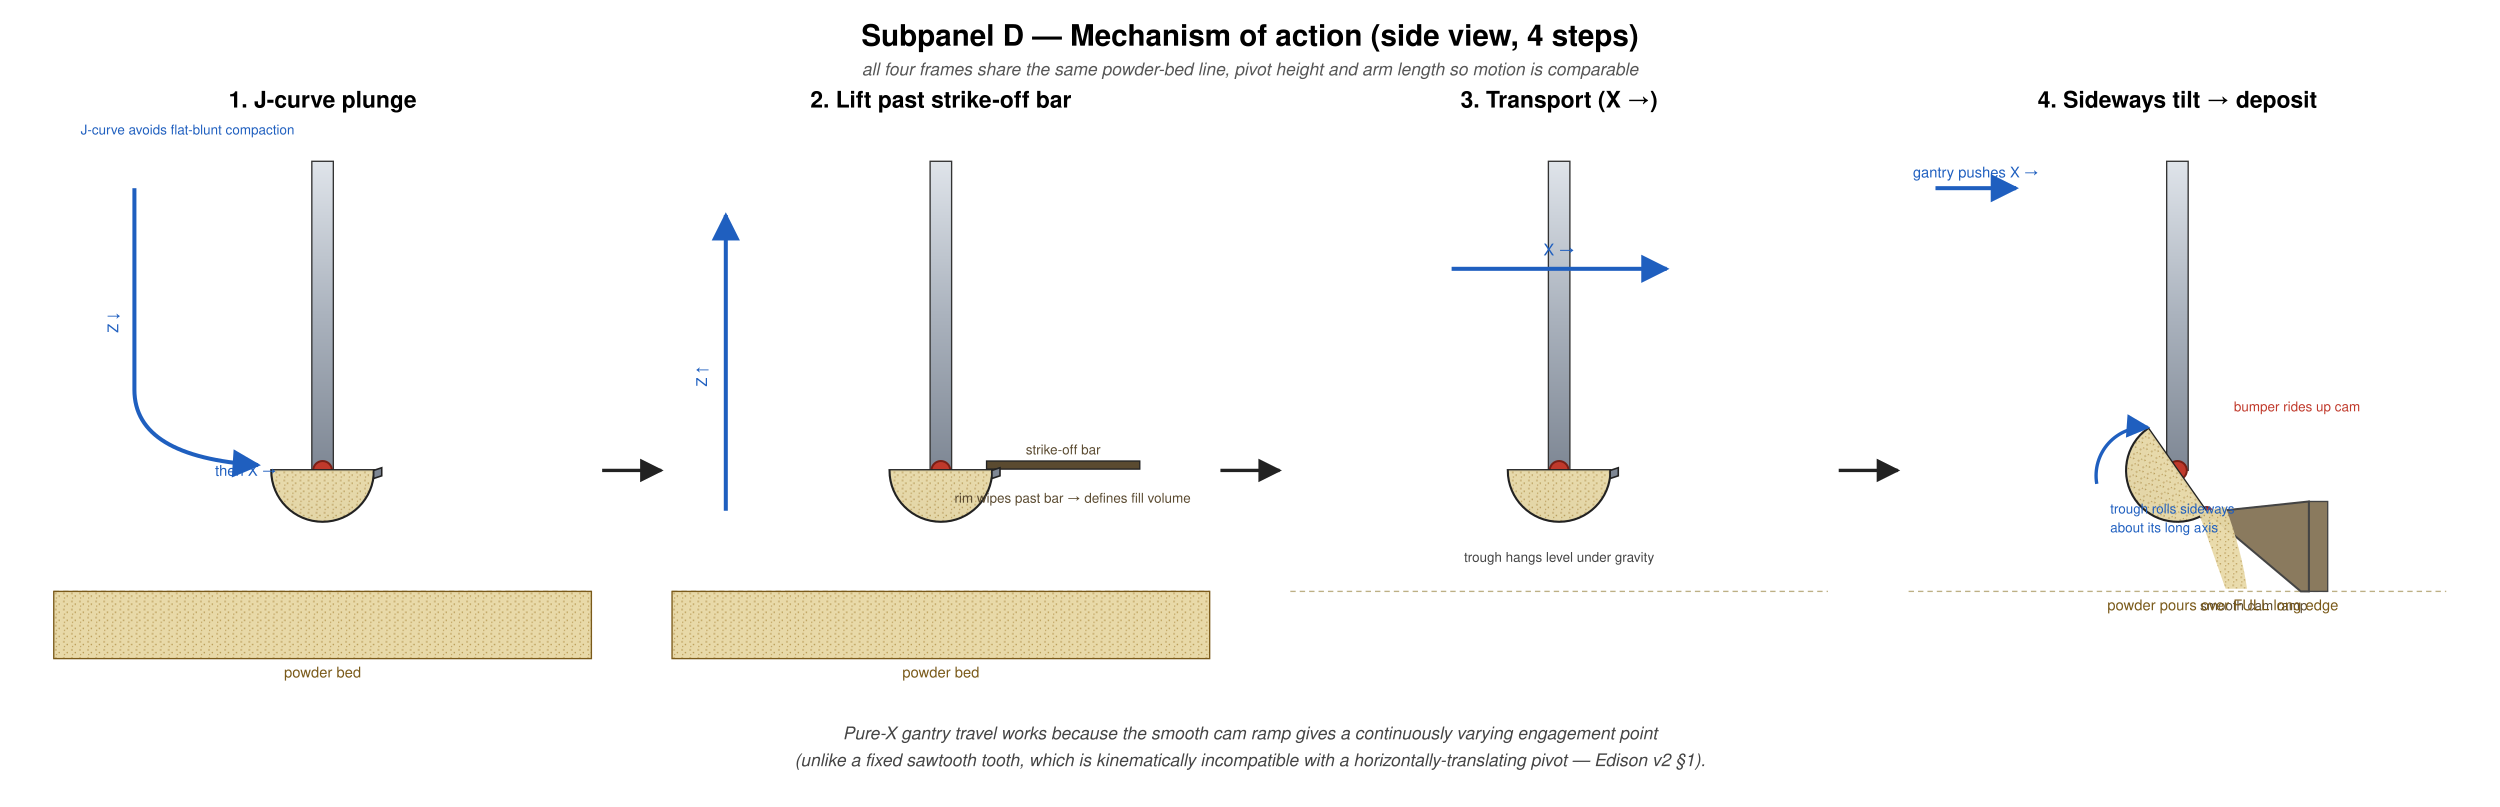
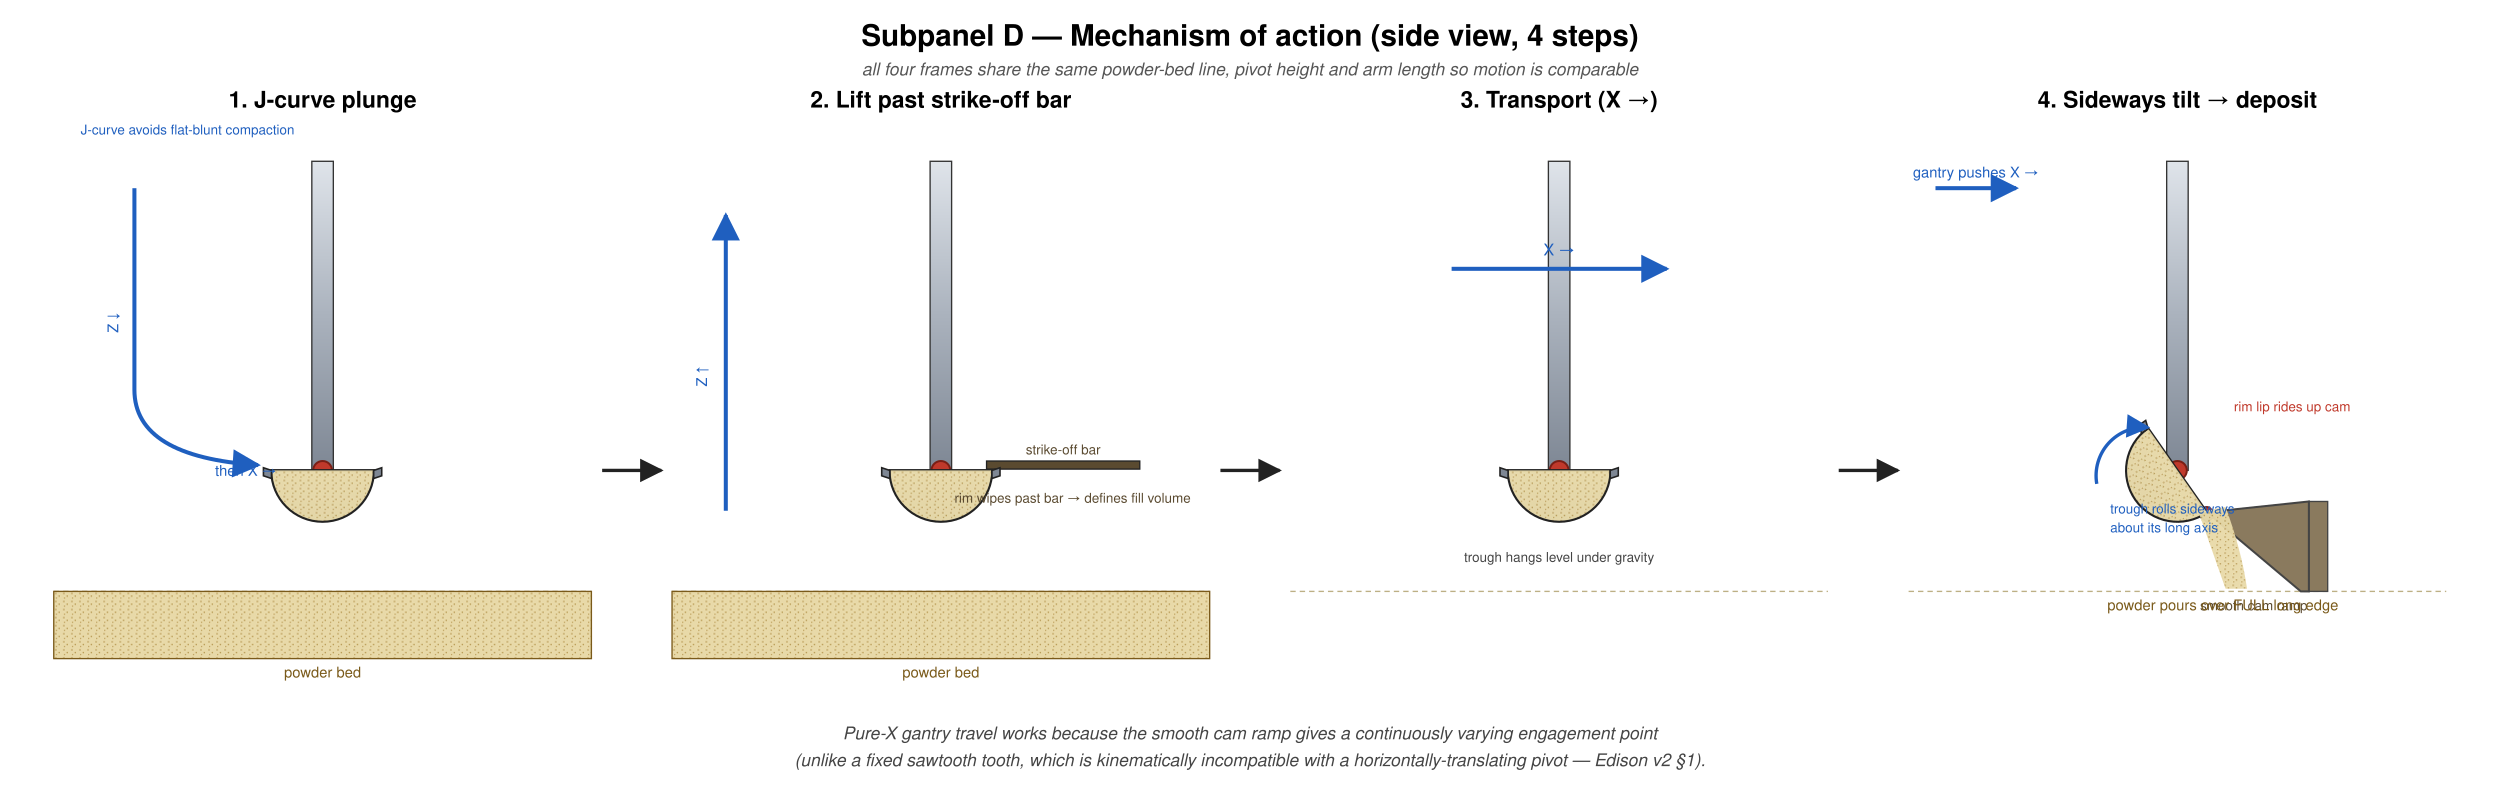
<svg xmlns="http://www.w3.org/2000/svg" viewBox="0 0 1860 600" font-family="Helvetica, Arial, sans-serif" font-size="13">
  <defs>
    <linearGradient id="metal" x1="0" y1="0" x2="0" y2="1">
      <stop offset="0" stop-color="#dfe4ea" />
      <stop offset="0.5" stop-color="#aab2bd" />
      <stop offset="1" stop-color="#7e8794" />
    </linearGradient>
    <linearGradient id="metalH" x1="0" y1="0" x2="1" y2="0">
      <stop offset="0" stop-color="#dfe4ea" />
      <stop offset="0.5" stop-color="#aab2bd" />
      <stop offset="1" stop-color="#7e8794" />
    </linearGradient>
    <pattern id="powder" width="6" height="6" patternUnits="userSpaceOnUse">
      <rect width="6" height="6" fill="#e8d9a8" />
      <circle cx="1.5" cy="1.5" r="0.6" fill="#b89a55" />
      <circle cx="4" cy="3.5" r="0.6" fill="#b89a55" />
      <circle cx="2" cy="5" r="0.5" fill="#b89a55" />
    </pattern>
    <marker id="arrowK" viewBox="0 0 10 10" refX="9" refY="5" markerWidth="7" markerHeight="7" orient="auto-start-reverse">
      <path d="M0,0 L10,5 L0,10 z" fill="#222" />
    </marker>
    <marker id="arrowB" viewBox="0 0 10 10" refX="9" refY="5" markerWidth="7" markerHeight="7" orient="auto-start-reverse">
      <path d="M0,0 L10,5 L0,10 z" fill="#1f5fbf" />
    </marker>
    <marker id="arrowR" viewBox="0 0 10 10" refX="9" refY="5" markerWidth="7" markerHeight="7" orient="auto-start-reverse">
      <path d="M0,0 L10,5 L0,10 z" fill="#c0392b" />
    </marker>
  </defs>
  <text x="930" y="34" text-anchor="middle" font-size="22" font-weight="700">Subpanel D — Mechanism of action (side view, 4 steps)</text>
  <text x="930" y="56" text-anchor="middle" font-size="13" fill="#555" font-style="italic">all four frames share the same powder-bed line, pivot height and arm length so motion is comparable</text>
  <g transform="translate(40,80)">
    <text x="200" y="0" text-anchor="middle" font-size="17" font-weight="600">1. J-curve plunge</text>
    <line x1="0" y1="360" x2="400" y2="360" stroke="#bdb085" stroke-width="1" stroke-dasharray="4 3" />
    <rect x="0" y="360" width="400" height="50" fill="url(#powder)" stroke="#7a5a1a" />
    <text x="200" y="424" text-anchor="middle" font-size="11" fill="#7a5a1a">powder bed</text>
    <rect x="192" y="40" width="16" height="230" fill="url(#metal)" stroke="#333" />
    <circle cx="200" cy="270" r="7" fill="#c0392b" stroke="#7a1f15" stroke-width="1.5" />
    <g transform="translate(200,270) rotate(0)">
      <path d="M -38 0 L 38 0 A 38 38 0 0 1 -38 0 Z" fill="url(#metal)" stroke="#222" stroke-width="2" />
      <path d="M -37.43 0.0 L 37.43 0.0 A 37.43 37.43 0 0 1 -37.43 0.0 Z" fill="url(#powder)" opacity="0.95" />
      <path d="M 38 0 L 44 -2 L 44 4 L 38 6 Z" fill="#7e8794" stroke="#222" stroke-width="1.2" />
+       <path d="M -38 0 L -44 -2 L -44 4 L -38 6 Z" fill="#7e8794" stroke="#222" stroke-width="1.2" />
    </g>
    <path d="M 60 60 L 60 210 Q 60 260 152 266" fill="none" stroke="#1f5fbf" stroke-width="3" marker-end="url(#arrowB)" />
    <text x="48" y="160" font-size="11" fill="#1f5fbf" transform="rotate(-90 48 160)" text-anchor="middle">Z ↓</text>
    <text x="120" y="274" font-size="11" fill="#1f5fbf">then X →</text>
    <text x="20" y="20" font-size="10" fill="#1f5fbf">J-curve avoids flat-blunt compaction</text>
  </g>
  <g transform="translate(500,80)">
    <text x="200" y="0" text-anchor="middle" font-size="17" font-weight="600">2. Lift past strike-off bar</text>
    <line x1="0" y1="360" x2="400" y2="360" stroke="#bdb085" stroke-width="1" stroke-dasharray="4 3" />
    <rect x="0" y="360" width="400" height="50" fill="url(#powder)" stroke="#7a5a1a" />
    <text x="200" y="424" text-anchor="middle" font-size="11" fill="#7a5a1a">powder bed</text>
    <rect x="234" y="263" width="114" height="6" fill="#5a4a30" stroke="#222" />
    <text x="291" y="258" text-anchor="middle" font-size="10" fill="#5a4a30">strike-off bar</text>
    <rect x="192" y="40" width="16" height="230" fill="url(#metal)" stroke="#333" />
    <circle cx="200" cy="270" r="7" fill="#c0392b" stroke="#7a1f15" stroke-width="1.5" />
    <g transform="translate(200,270) rotate(0)">
      <path d="M -38 0 L 38 0 A 38 38 0 0 1 -38 0 Z" fill="url(#metal)" stroke="#222" stroke-width="2" />
      <path d="M -37.43 0.0 L 37.43 0.0 A 37.43 37.43 0 0 1 -37.43 0.0 Z" fill="url(#powder)" opacity="0.95" />
      <path d="M 38 0 L 44 -2 L 44 4 L 38 6 Z" fill="#7e8794" stroke="#222" stroke-width="1.2" />
+       <path d="M -38 0 L -44 -2 L -44 4 L -38 6 Z" fill="#7e8794" stroke="#222" stroke-width="1.2" />
    </g>
    <line x1="40" y1="300" x2="40" y2="80" stroke="#1f5fbf" stroke-width="3" marker-end="url(#arrowB)" />
    <text x="26" y="200" font-size="11" fill="#1f5fbf" transform="rotate(-90 26 200)" text-anchor="middle">Z ↑</text>
    <text x="298" y="294" text-anchor="middle" font-size="10" fill="#5a4a30">rim wipes past bar → defines fill volume</text>
  </g>
  <g transform="translate(960,80)">
    <text x="200" y="0" text-anchor="middle" font-size="17" font-weight="600">3. Transport (X →)</text>
    <line x1="0" y1="360" x2="400" y2="360" stroke="#bdb085" stroke-width="1" stroke-dasharray="4 3" />
    <rect x="192" y="40" width="16" height="230" fill="url(#metal)" stroke="#333" />
    <circle cx="200" cy="270" r="7" fill="#c0392b" stroke="#7a1f15" stroke-width="1.5" />
    <g transform="translate(200,270) rotate(0)">
      <path d="M -38 0 L 38 0 A 38 38 0 0 1 -38 0 Z" fill="url(#metal)" stroke="#222" stroke-width="2" />
      <path d="M -37.43 0.0 L 37.43 0.0 A 37.43 37.43 0 0 1 -37.43 0.0 Z" fill="url(#powder)" opacity="0.95" />
      <path d="M 38 0 L 44 -2 L 44 4 L 38 6 Z" fill="#7e8794" stroke="#222" stroke-width="1.2" />
+       <path d="M -38 0 L -44 -2 L -44 4 L -38 6 Z" fill="#7e8794" stroke="#222" stroke-width="1.2" />
    </g>
    <line x1="120" y1="120" x2="280" y2="120" stroke="#1f5fbf" stroke-width="3" marker-end="url(#arrowB)" />
    <text x="200" y="110" font-size="12" fill="#1f5fbf" text-anchor="middle">X →</text>
    <text x="200" y="338" font-size="10" fill="#444" text-anchor="middle">trough hangs level under gravity</text>
  </g>
  <g transform="translate(1420,80)">
    <text x="200" y="0" text-anchor="middle" font-size="17" font-weight="600">4. Sideways tilt → deposit</text>
    <line x1="0" y1="360" x2="400" y2="360" stroke="#bdb085" stroke-width="1" stroke-dasharray="4 3" />
    <rect x="297.8" y="293.1" width="14" height="66.9" fill="#8a7a5e" stroke="#444" />
    <polygon points="221.8,301.1 291.8,360 297.8,360 297.8,293.1" fill="#8a7a5e" stroke="#444" stroke-width="1.5" />
    <text x="256.8" y="374" text-anchor="middle" font-size="10" fill="#5a4a30">smooth cam ramp</text>
    <circle cx="221.8" cy="301.1" r="4" fill="#c0392b" stroke="#7a1f15" stroke-width="1.2" />
    <rect x="192" y="40" width="16" height="230" fill="url(#metal)" stroke="#333" />
    <circle cx="200" cy="270" r="7" fill="#c0392b" stroke="#7a1f15" stroke-width="1.5" />
    <g transform="translate(200,270) rotate(55)">
      <path d="M -38 0 L 38 0 A 38 38 0 0 1 -38 0 Z" fill="url(#metal)" stroke="#222" stroke-width="2" />
      <path d="M -37.43 0.0 L 37.43 0.0 A 37.43 37.43 0 0 1 -37.43 0.0 Z" fill="url(#powder)" opacity="0.95" />
      <path d="M 38 0 L 44 -2 L 44 4 L 38 6 Z" fill="#7e8794" stroke="#222" stroke-width="1.2" />
+       <path d="M -38 0 L -44 -2 L -44 4 L -38 6 Z" fill="#7e8794" stroke="#222" stroke-width="1.2" />
    </g>
    <g fill="url(#powder)" opacity="0.95">
      <path d="M 215.796 301.128 Q 225.796 329.564 235.796 358 L 251.796 358 Q 247.796 329.564 235.796 297.128 Z" />
    </g>
    <text x="233.796" y="374" text-anchor="middle" font-size="11" fill="#7a5a1a">powder pours over FULL long edge</text>
    <line x1="20" y1="60" x2="80" y2="60" stroke="#1f5fbf" stroke-width="3" marker-end="url(#arrowB)" />
    <text x="50" y="52" text-anchor="middle" font-size="11" fill="#1f5fbf">gantry pushes X →</text>
    <path d="M 140 280 a 36 36 0 0 1 38 -42" fill="none" stroke="#1f5fbf" stroke-width="2.5" marker-end="url(#arrowB)" />
    <text x="150" y="302" font-size="10" fill="#1f5fbf">trough rolls sideways</text>
    <text x="150" y="316" font-size="10" fill="#1f5fbf">about its long axis</text>
-     <text x="242" y="226" font-size="10" fill="#c0392b">bumper rides up cam</text>
+     <text x="242" y="226" font-size="10" fill="#c0392b">rim lip rides up cam</text>
  </g>
  <line x1="448" y1="350" x2="492" y2="350" stroke="#222" stroke-width="2.5" marker-end="url(#arrowK)" />
  <line x1="908" y1="350" x2="952" y2="350" stroke="#222" stroke-width="2.5" marker-end="url(#arrowK)" />
  <line x1="1368" y1="350" x2="1412" y2="350" stroke="#222" stroke-width="2.5" marker-end="url(#arrowK)" />
  <text x="930" y="550" text-anchor="middle" font-size="13" fill="#444" font-style="italic">Pure-X gantry travel works because the smooth cam ramp gives a continuously varying engagement point</text>
  <text x="930" y="570" text-anchor="middle" font-size="13" fill="#444" font-style="italic">(unlike a fixed sawtooth tooth, which is kinematically incompatible with a horizontally-translating pivot — Edison v2 §1).</text>
</svg>
